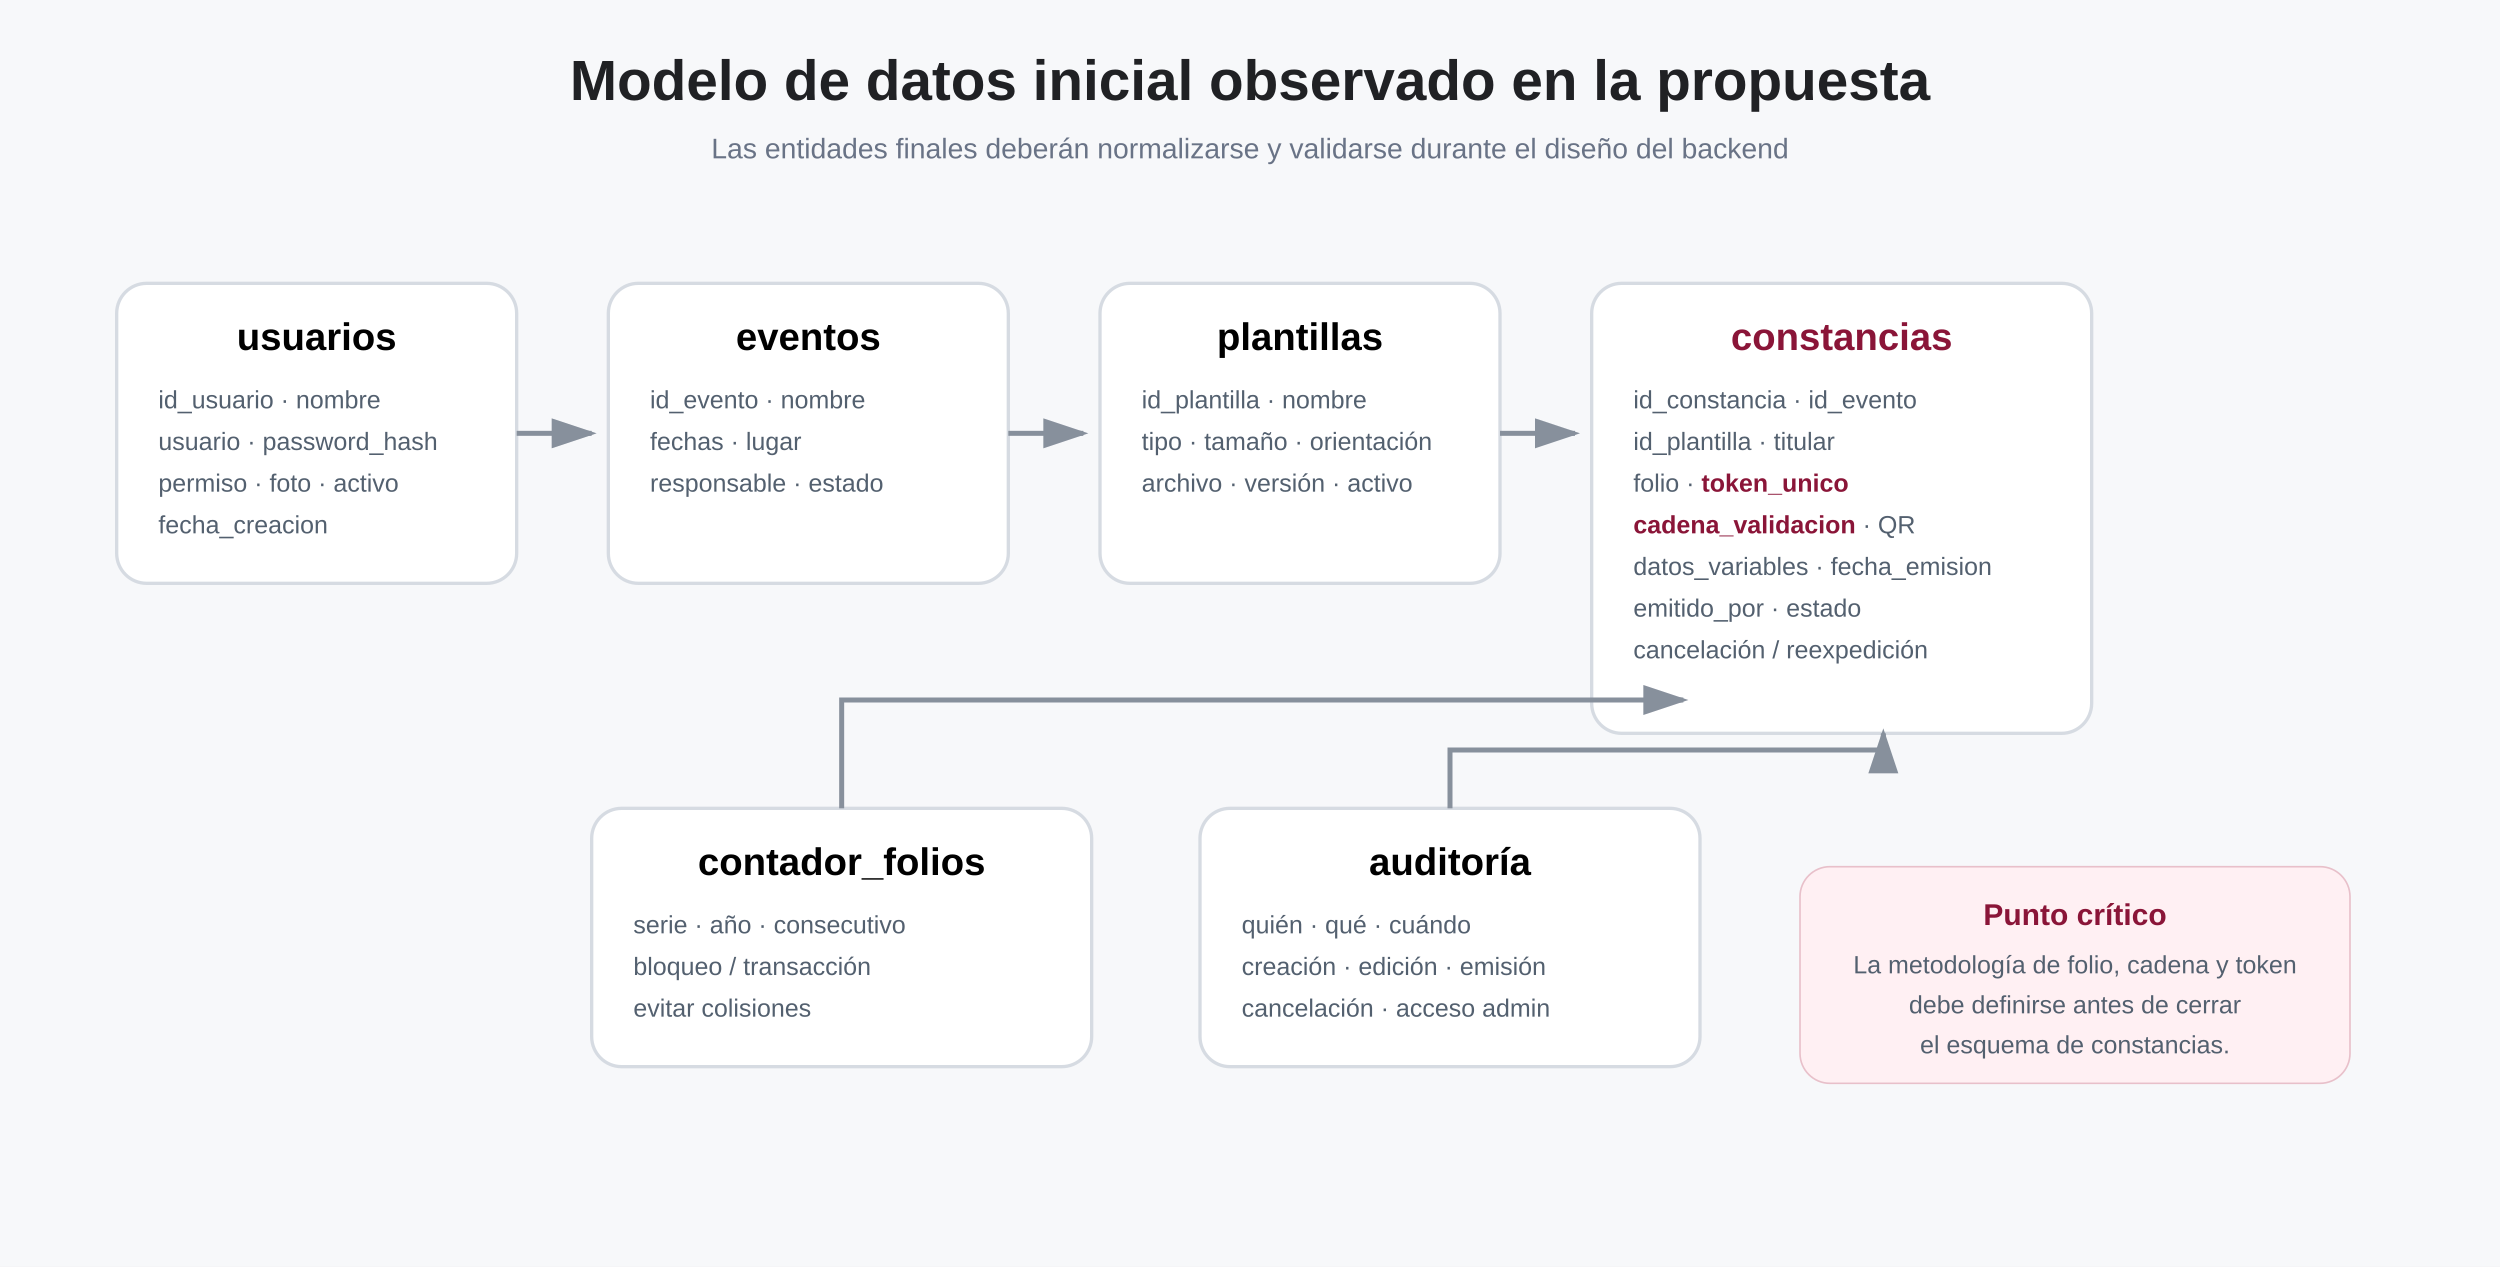
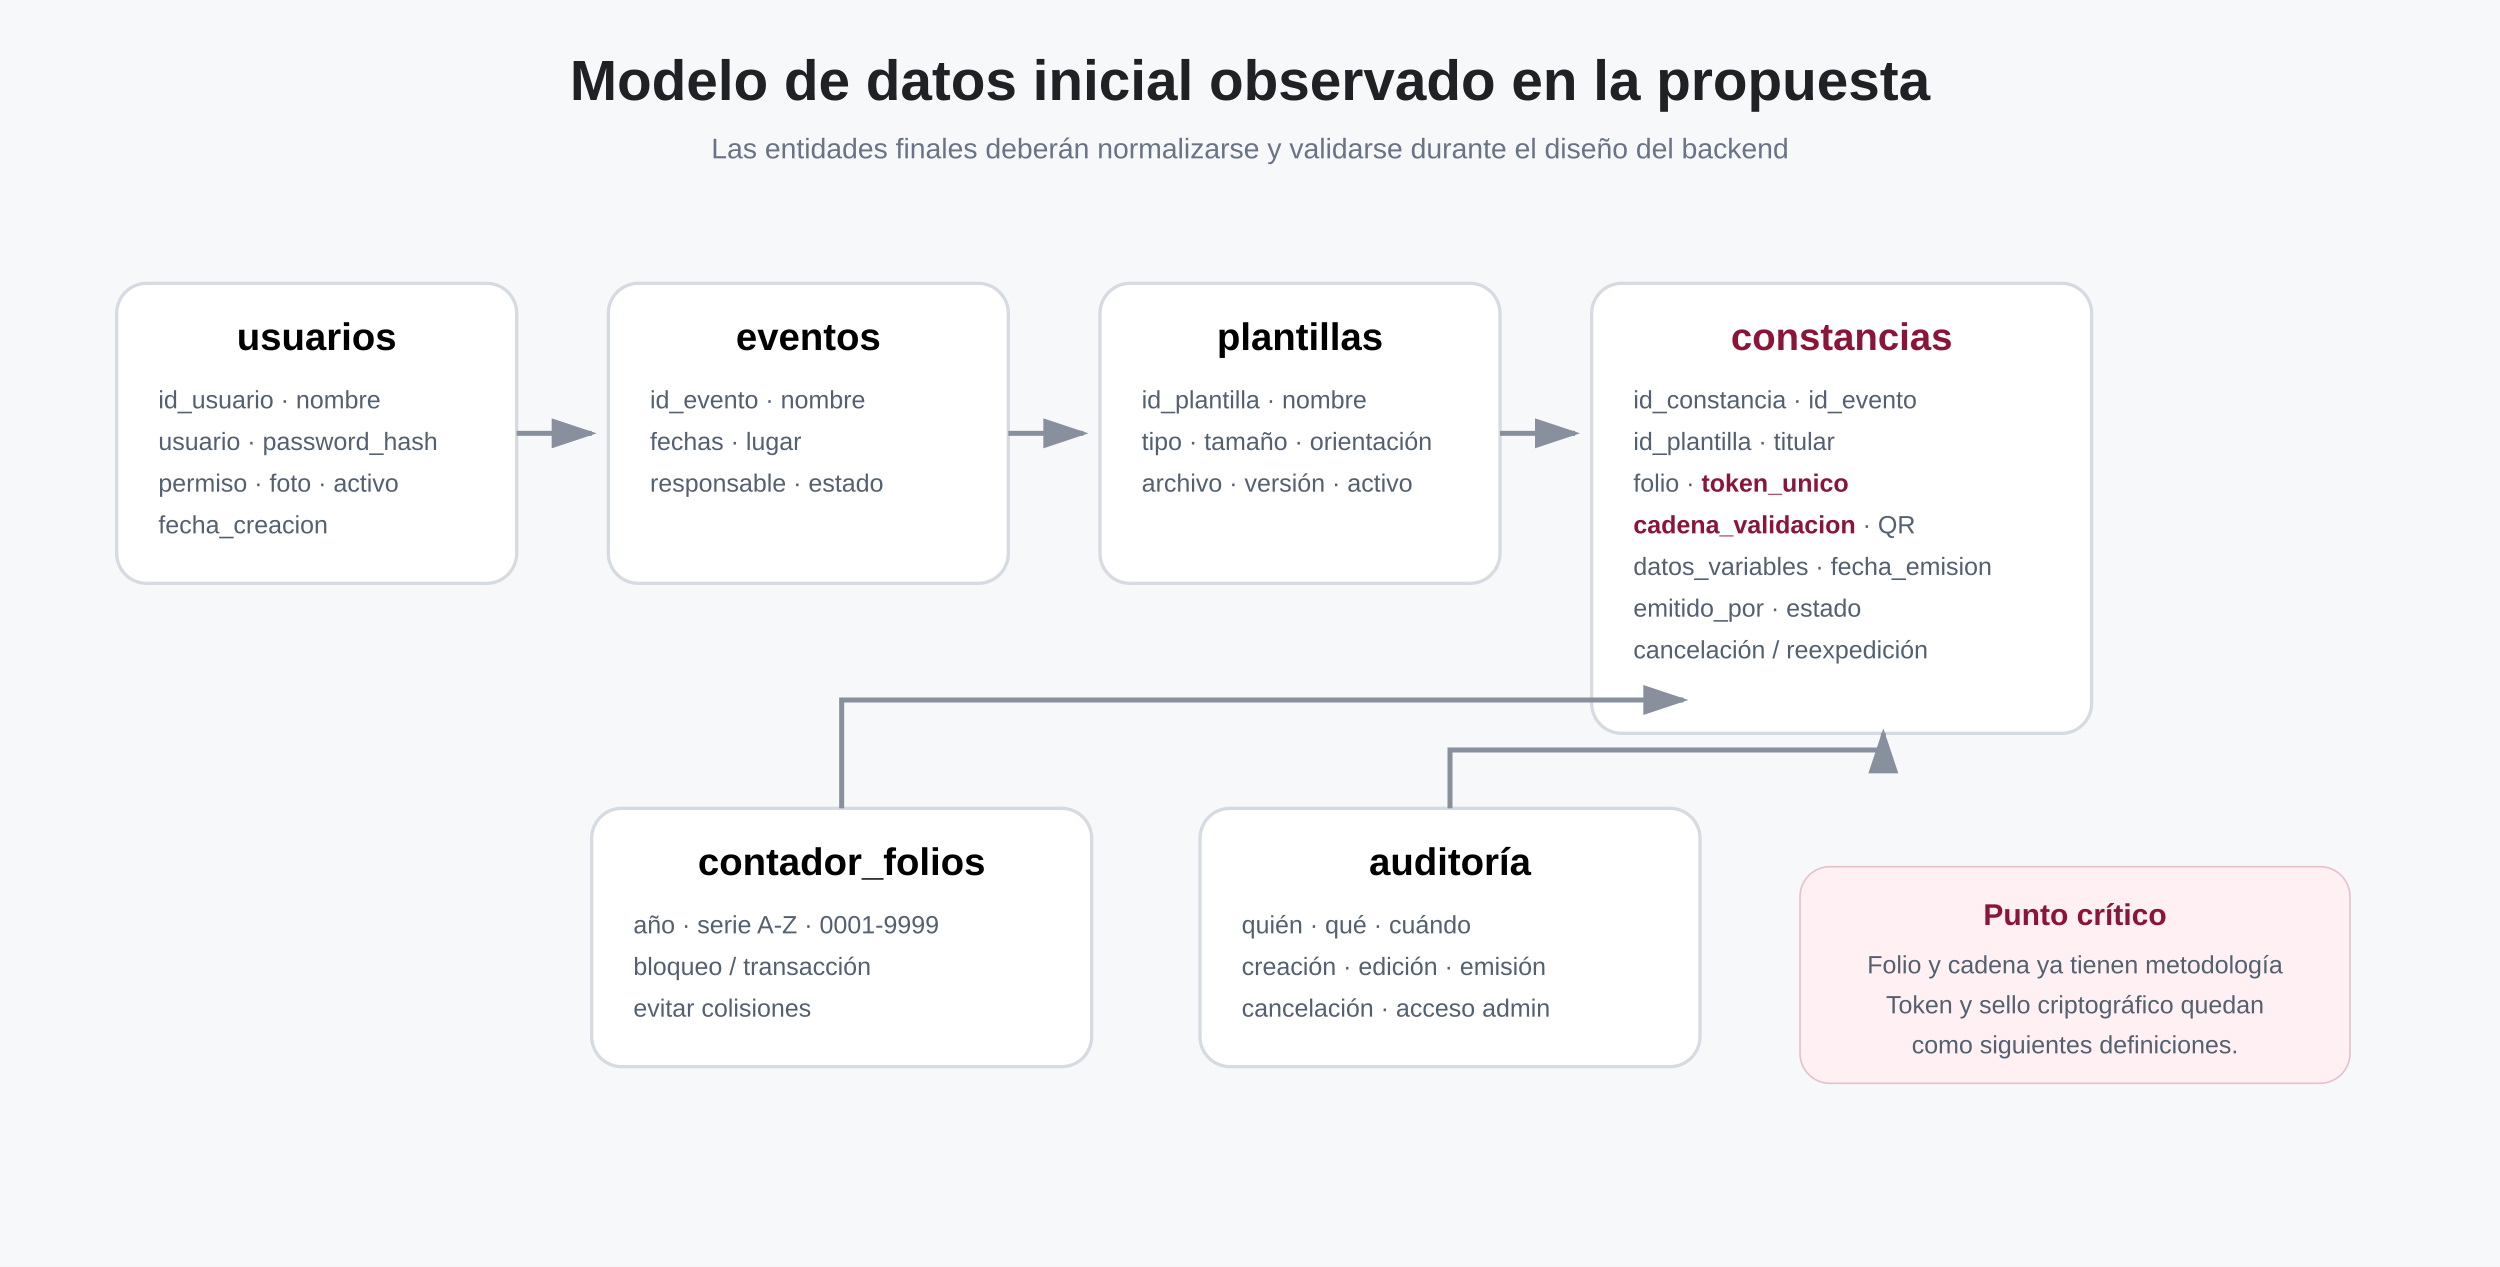
<svg xmlns="http://www.w3.org/2000/svg" width="1500" height="760" viewBox="0 0 1500 760">
  <defs>
    <marker id="m" markerWidth="10" markerHeight="10" refX="8" refY="3" orient="auto">
      <path d="M0,0 L0,6 L9,3 z" fill="#87909c" />
    </marker>
  </defs>
  <rect width="1500" height="760" fill="#f7f8fa" />
  <text x="750" y="60" text-anchor="middle" font-family="Arial,sans-serif" font-size="34" font-weight="700" fill="#202124">Modelo de datos inicial observado en la propuesta</text>
  <text x="750" y="95" text-anchor="middle" font-family="Arial,sans-serif" font-size="17" fill="#697386">Las entidades finales deberán normalizarse y validarse durante el diseño del backend</text>
  <g font-family="Arial,sans-serif">
    <g stroke="#d6dbe2" stroke-width="2">
      <rect x="70" y="170" width="240" height="180" rx="18" fill="white" />
      <rect x="365" y="170" width="240" height="180" rx="18" fill="white" />
      <rect x="660" y="170" width="240" height="180" rx="18" fill="white" />
      <rect x="955" y="170" width="300" height="270" rx="18" fill="white" />
      <rect x="355" y="485" width="300" height="155" rx="18" fill="white" />
      <rect x="720" y="485" width="300" height="155" rx="18" fill="white" />
    </g>
    <g font-size="23" font-weight="700">
      <text x="190" y="210" text-anchor="middle">usuarios</text>
      <text x="485" y="210" text-anchor="middle">eventos</text>
      <text x="780" y="210" text-anchor="middle">plantillas</text>
      <text x="1105" y="210" text-anchor="middle" fill="#8a1538">constancias</text>
      <text x="505" y="525" text-anchor="middle">contador_folios</text>
      <text x="870" y="525" text-anchor="middle">auditoría</text>
    </g>
    <g font-size="15" fill="#53606f">
      <text x="95" y="245">id_usuario · nombre</text>
      <text x="95" y="270">usuario · password_hash</text>
      <text x="95" y="295">permiso · foto · activo</text>
      <text x="95" y="320">fecha_creacion</text>
      <text x="390" y="245">id_evento · nombre</text>
      <text x="390" y="270">fechas · lugar</text>
      <text x="390" y="295">responsable · estado</text>
      <text x="685" y="245">id_plantilla · nombre</text>
      <text x="685" y="270">tipo · tamaño · orientación</text>
      <text x="685" y="295">archivo · versión · activo</text>
      <text x="980" y="245">id_constancia · id_evento</text>
      <text x="980" y="270">id_plantilla · titular</text>
      <text x="980" y="295">folio · <tspan font-weight="700" fill="#8a1538">token_unico</tspan>
      </text>
      <text x="980" y="320">
        <tspan font-weight="700" fill="#8a1538">cadena_validacion</tspan> · QR</text>
      <text x="980" y="345">datos_variables · fecha_emision</text>
      <text x="980" y="370">emitido_por · estado</text>
      <text x="980" y="395">cancelación / reexpedición</text>
-       <text x="380" y="560">serie · año · consecutivo</text>
+       <text x="380" y="560">año · serie A-Z · 0001-9999</text>
      <text x="380" y="585">bloqueo / transacción</text>
      <text x="380" y="610">evitar colisiones</text>
      <text x="745" y="560">quién · qué · cuándo</text>
      <text x="745" y="585">creación · edición · emisión</text>
      <text x="745" y="610">cancelación · acceso admin</text>
    </g>
    <g stroke="#87909c" stroke-width="3" fill="none" marker-end="url(#m)">
      <path d="M310 260H355" />
      <path d="M605 260H650" />
      <path d="M900 260H945" />
      <path d="M505 485V420H1010" />
      <path d="M870 485V450H1130V440" />
    </g>
    <rect x="1080" y="520" width="330" height="130" rx="18" fill="#fff0f3" stroke="#e8c0ca" />
    <text x="1245" y="555" text-anchor="middle" font-size="18" font-weight="700" fill="#8a1538">Punto crítico</text>
-     <text x="1245" y="584" text-anchor="middle" font-size="15" fill="#53606f">La metodología de folio, cadena y token</text>
-     <text x="1245" y="608" text-anchor="middle" font-size="15" fill="#53606f">debe definirse antes de cerrar</text>
-     <text x="1245" y="632" text-anchor="middle" font-size="15" fill="#53606f">el esquema de constancias.</text>
+     <text x="1245" y="584" text-anchor="middle" font-size="15" fill="#53606f">Folio y cadena ya tienen metodología</text>
+     <text x="1245" y="608" text-anchor="middle" font-size="15" fill="#53606f">Token y sello criptográfico quedan</text>
+     <text x="1245" y="632" text-anchor="middle" font-size="15" fill="#53606f">como siguientes definiciones.</text>
  </g>
</svg>
